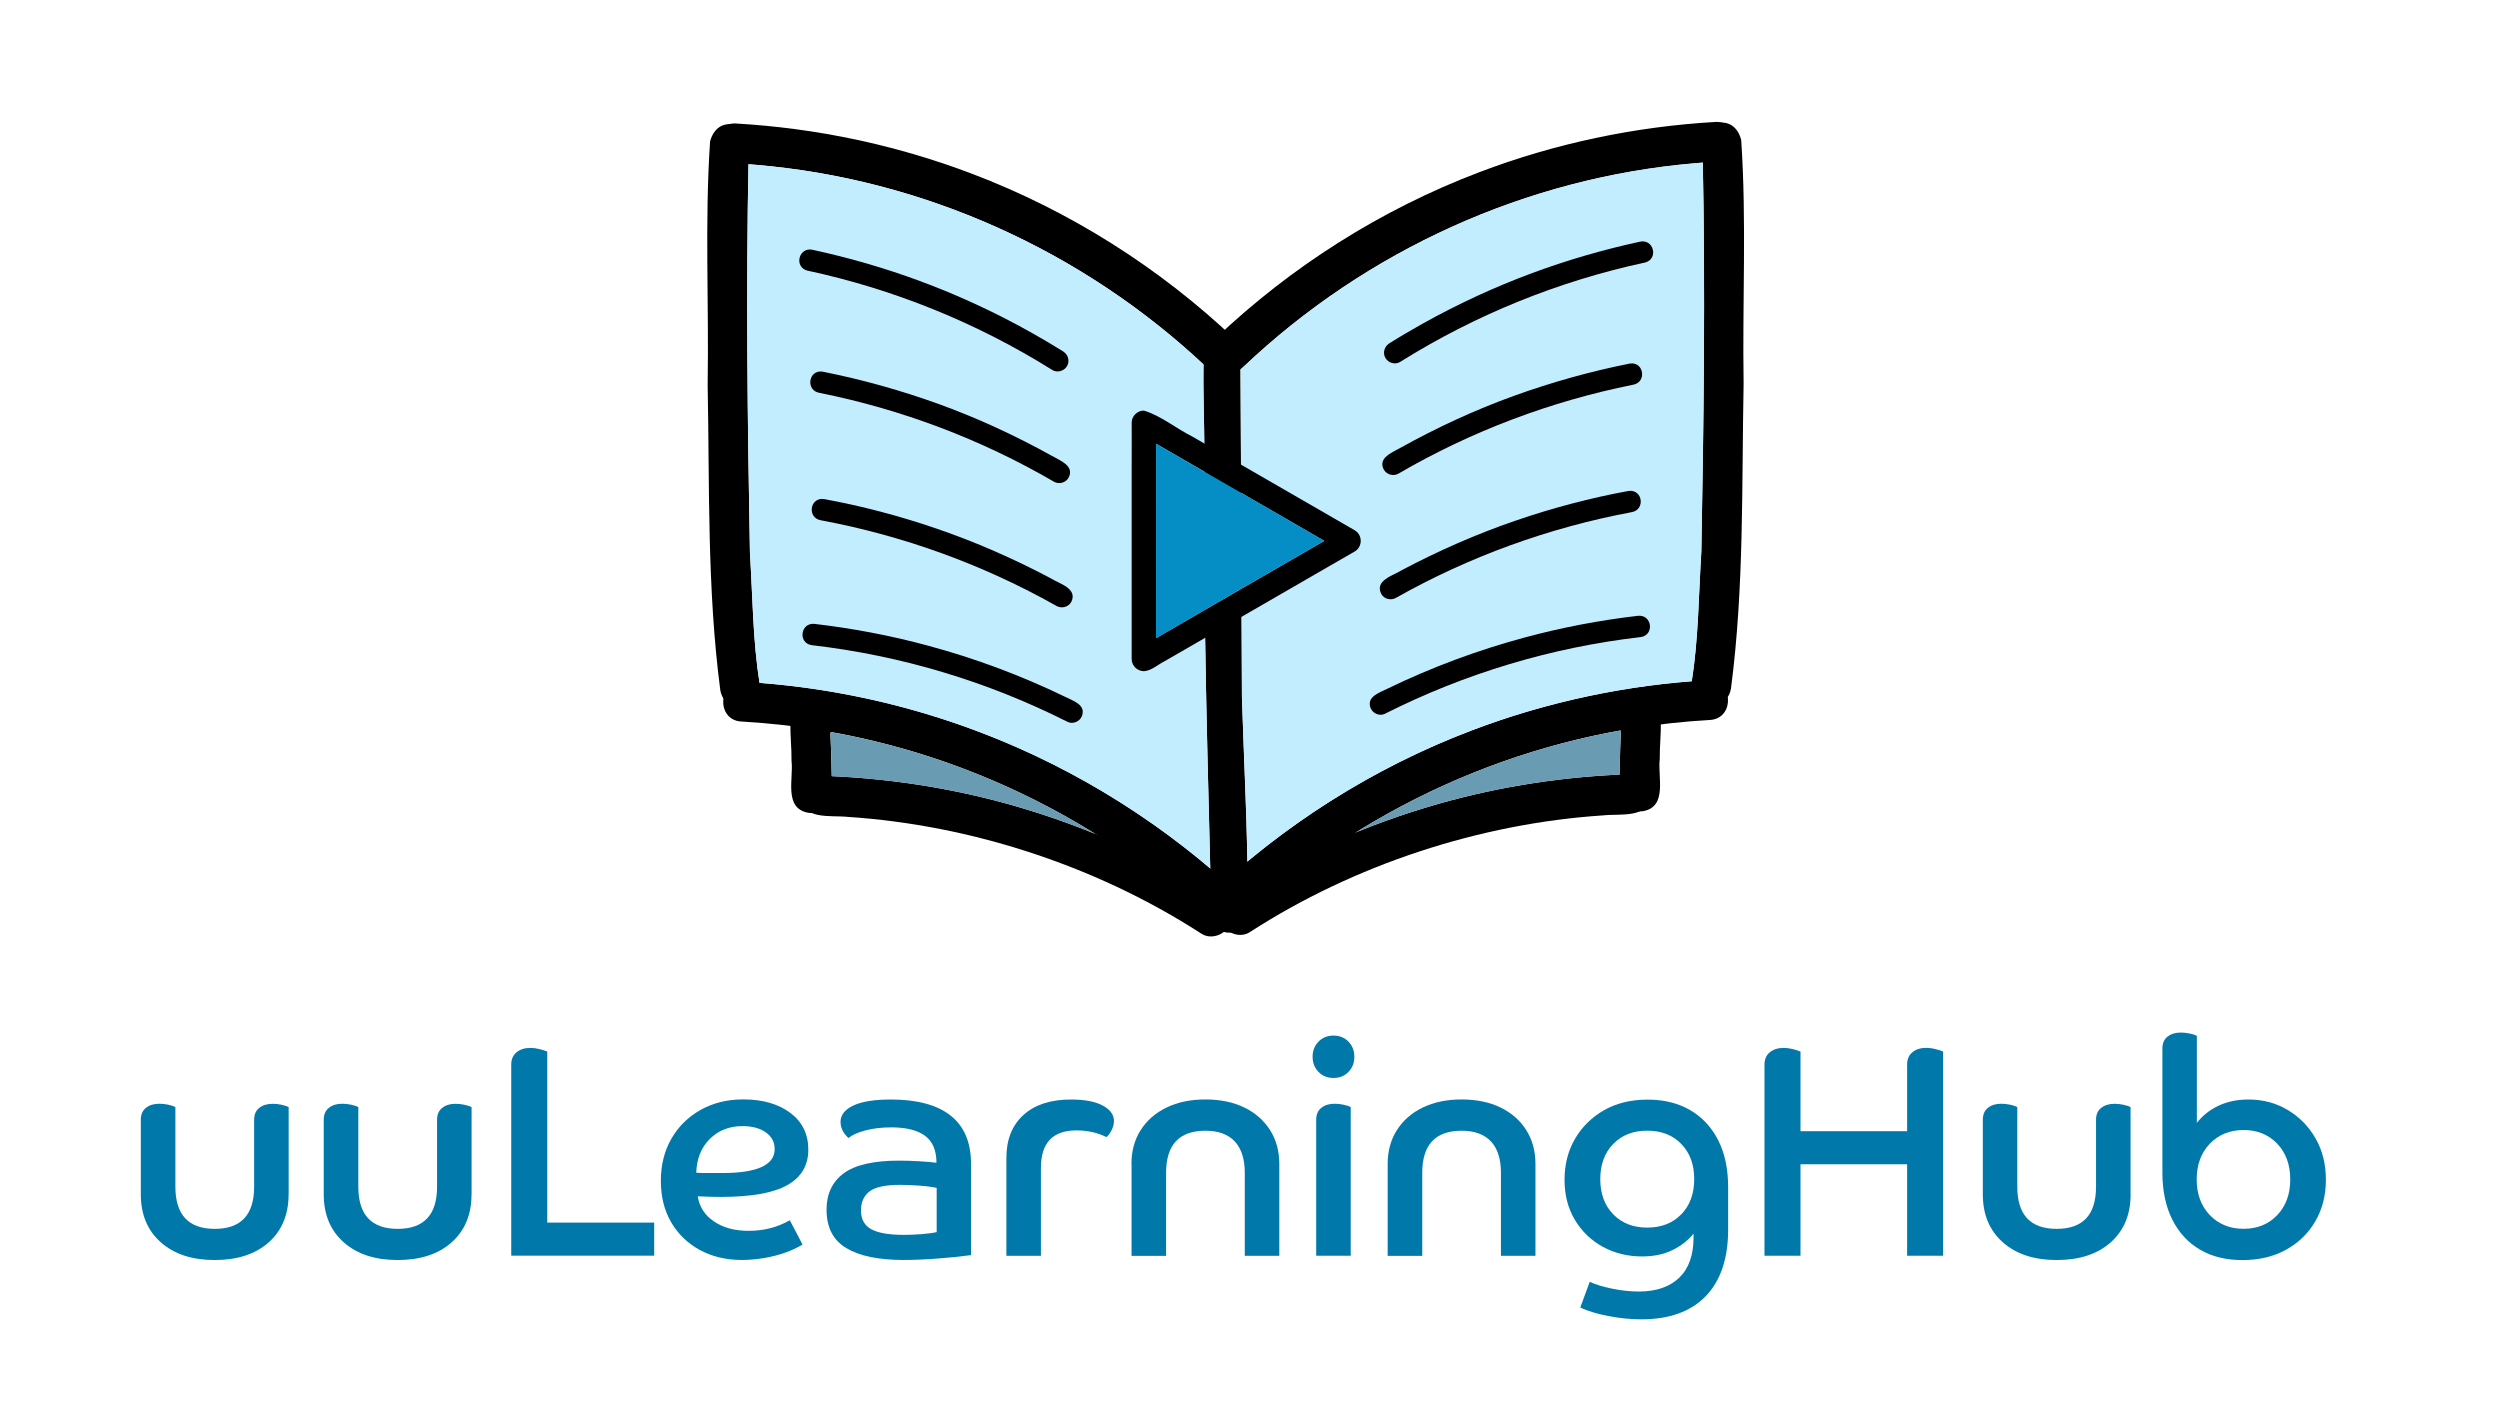
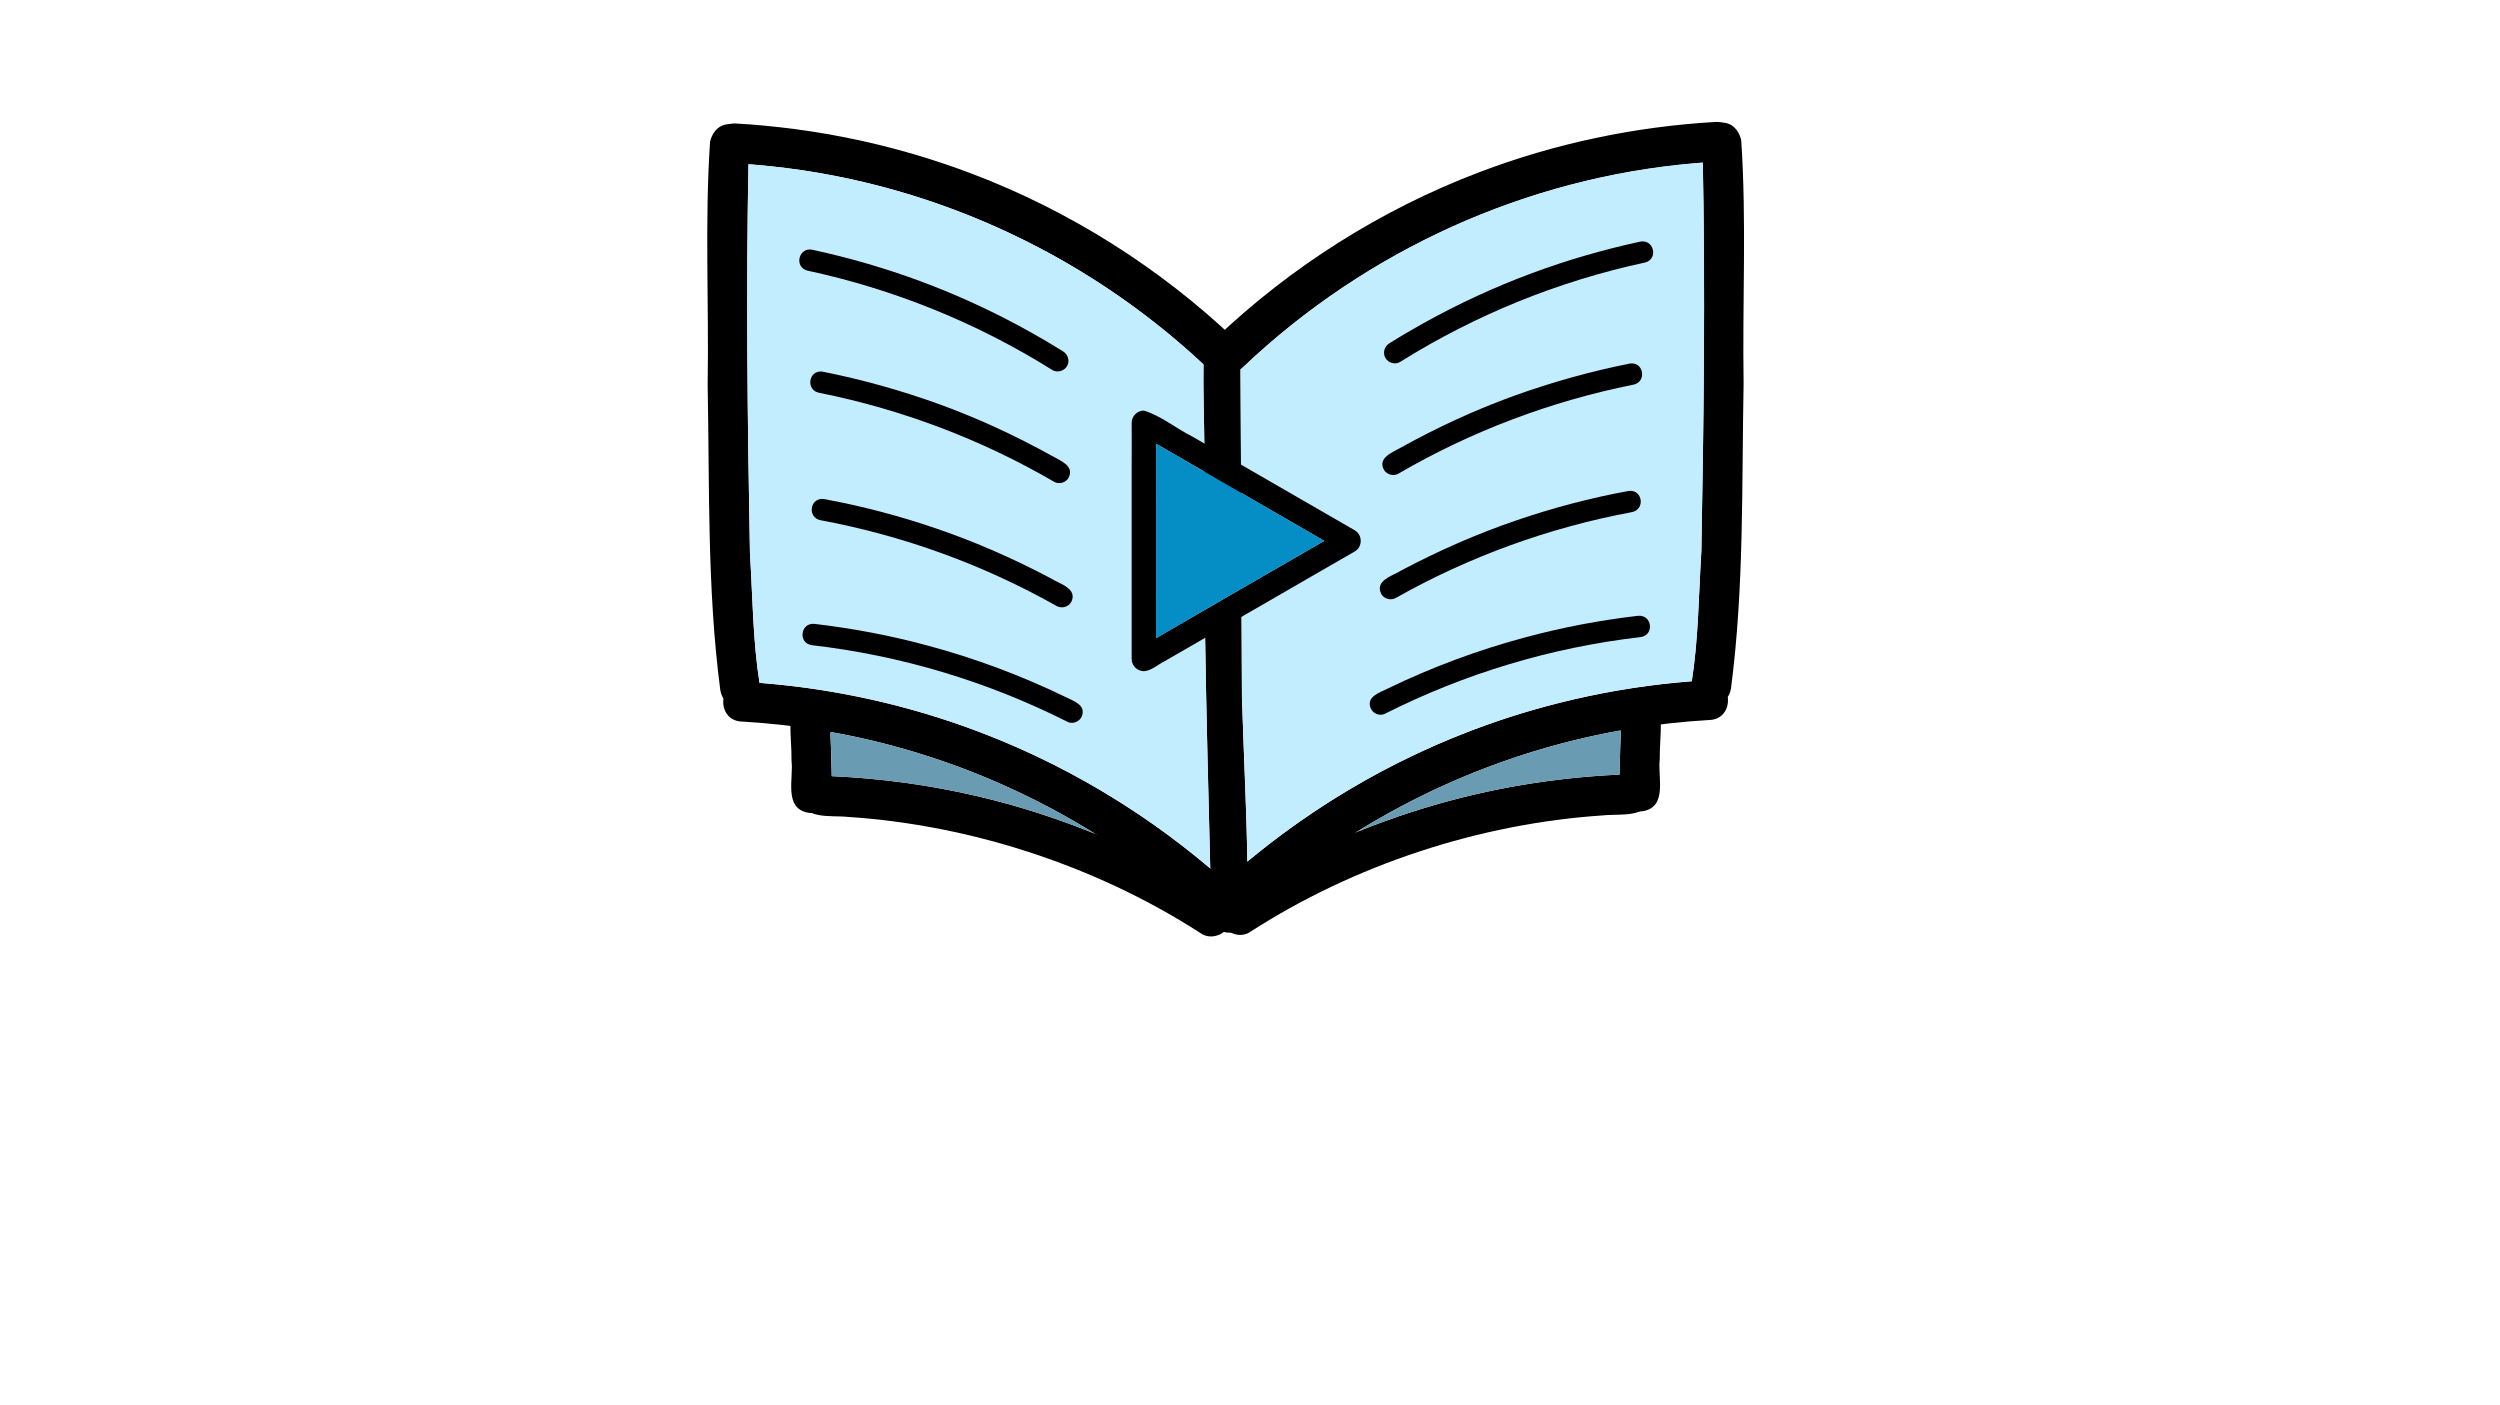
<svg xmlns="http://www.w3.org/2000/svg" version="1.1" x="0px" y="0px" viewBox="0 0 454 255" style="enable-background:new 0 0 454 255;" xml:space="preserve">
  <style type="text/css">
		.st0 {
			fill: #0079AA;
		}

		.st1 {
			fill: #C1EDFF;
		}

		.st2 {
			fill: #699CB2;
		}

		.st3 {
			fill: #058DC5;
		}
	</style>
-   <g id="Background_xA0_Image_00000000906156107758485380000000052046469962364571_">
-     <g>
-       <path class="st0" d="M52.41,216.88c0,3.67-1.2,6.57-3.6,8.72c-2.4,2.14-5.67,3.22-9.82,3.22c-4.11,0-7.37-1.07-9.79-3.22    c-2.42-2.14-3.63-5.05-3.63-8.72v-13.53c0-0.95,0.31-1.68,0.94-2.17c0.62-0.5,1.43-0.74,2.42-0.74c0.51,0,1.04,0.05,1.6,0.17    c0.55,0.11,0.99,0.26,1.32,0.44v14.46c0,5.1,2.38,7.65,7.15,7.65c4.77,0,7.15-2.55,7.15-7.65v-12.15c0-0.95,0.31-1.68,0.94-2.17    c0.62-0.5,1.43-0.74,2.42-0.74c0.51,0,1.04,0.05,1.59,0.17c0.55,0.11,0.99,0.26,1.32,0.44V216.88z" />
-       <path class="st0" d="M85.63,216.88c0,3.67-1.2,6.57-3.6,8.72c-2.4,2.14-5.67,3.22-9.82,3.22c-4.11,0-7.37-1.07-9.79-3.22    c-2.42-2.14-3.63-5.05-3.63-8.72v-13.53c0-0.95,0.31-1.68,0.94-2.17c0.62-0.5,1.43-0.74,2.42-0.74c0.51,0,1.04,0.05,1.6,0.17    c0.55,0.11,0.99,0.26,1.32,0.44v14.46c0,5.1,2.38,7.65,7.15,7.65c4.77,0,7.15-2.55,7.15-7.65v-12.15c0-0.95,0.31-1.68,0.94-2.17    c0.62-0.5,1.43-0.74,2.42-0.74c0.51,0,1.04,0.05,1.59,0.17c0.55,0.11,0.99,0.26,1.32,0.44V216.88z" />
-       <path class="st0" d="M92.84,193.33c0-0.95,0.32-1.7,0.96-2.23c0.64-0.53,1.48-0.8,2.5-0.8c0.51,0,1.04,0.06,1.57,0.19    c0.53,0.13,1.04,0.28,1.51,0.47v31.07h19.42v6H92.84V193.33z" />
-       <path class="st0" d="M134.75,228.81c-2.9,0-5.45-0.61-7.67-1.82c-2.22-1.21-3.95-2.89-5.2-5.03c-1.25-2.15-1.87-4.65-1.87-7.51    c0-2.9,0.64-5.45,1.92-7.67c1.28-2.22,3.05-3.96,5.31-5.23c2.25-1.26,4.83-1.9,7.73-1.9c3.52,0,6.37,0.82,8.55,2.45    c2.18,1.63,3.27,3.86,3.27,6.68c0,2.86-1.27,5-3.82,6.44c-2.55,1.43-6.59,2.14-12.13,2.14c-0.51,0-1.15-0.01-1.9-0.03    c-0.75-0.02-1.49-0.05-2.23-0.08c0.29,1.91,1.27,3.43,2.94,4.56c1.67,1.14,3.77,1.71,6.3,1.71c2.75,0,5.24-0.64,7.48-1.92    l2.31,4.4c-0.81,0.51-1.81,0.99-3.02,1.43c-1.21,0.44-2.51,0.78-3.9,1.02C137.42,228.69,136.07,228.81,134.75,228.81z     M134.86,204.5c-2.42,0-4.41,0.78-5.97,2.34c-1.56,1.56-2.37,3.6-2.45,6.13c0.62,0.04,1.28,0.05,1.98,0.05c0.7,0,1.61,0,2.75,0    c6.34,0,9.51-1.45,9.51-4.34c0-1.28-0.54-2.3-1.62-3.05C137.98,204.88,136.58,204.5,134.86,204.5z" />
-       <path class="st0" d="M176.33,227.93c-1.91,0.26-3.97,0.47-6.19,0.63c-2.22,0.17-4.23,0.25-6.02,0.25c-4.55,0-8.02-0.71-10.42-2.15    c-2.4-1.43-3.6-3.76-3.6-6.98c0-2.86,1.04-5.06,3.11-6.6c2.07-1.54,5.44-2.31,10.09-2.31c1.06,0,2.25,0.04,3.57,0.11    c1.32,0.07,2.38,0.17,3.19,0.28c0-2.24-0.69-3.87-2.06-4.89s-3.42-1.54-6.13-1.54c-1.72,0-3.29,0.18-4.7,0.55    c-1.41,0.37-2.43,0.83-3.05,1.38c-0.4-0.29-0.75-0.71-1.04-1.24c-0.29-0.53-0.44-1.09-0.44-1.68c0-1.25,0.77-2.24,2.31-2.97    c1.54-0.73,3.81-1.1,6.82-1.1c4.8,0,8.43,0.98,10.89,2.94c2.46,1.96,3.68,4.89,3.68,8.77V227.93z M158.23,223.23    c1.25,0.68,3.21,1.02,5.88,1.02c1.1,0,2.22-0.04,3.35-0.14c1.14-0.09,2.02-0.21,2.64-0.36v-8.03c-0.81-0.18-1.86-0.32-3.16-0.41    c-1.3-0.09-2.45-0.14-3.44-0.14c-2.68,0-4.54,0.39-5.58,1.18c-1.04,0.79-1.57,1.95-1.57,3.49    C156.36,221.42,156.98,222.55,158.23,223.23z" />
-       <path class="st0" d="M182.76,210.28c0-3.34,1.04-5.94,3.11-7.81c2.07-1.87,4.94-2.8,8.61-2.8c2.49,0,4.42,0.37,5.78,1.1    c1.36,0.73,2.03,1.67,2.03,2.8c0,0.59-0.16,1.17-0.47,1.76c-0.31,0.59-0.61,0.97-0.91,1.16c-1.61-0.81-3.43-1.21-5.44-1.21    c-4.29,0-6.44,2.27-6.44,6.82v15.95h-6.27V210.28z" />
-       <path class="st0" d="M205.47,211.38c0-2.35,0.56-4.4,1.68-6.16c1.12-1.76,2.69-3.12,4.7-4.1c2.02-0.97,4.36-1.46,7.04-1.46    c2.71,0,5.07,0.49,7.07,1.46c2,0.97,3.56,2.34,4.68,4.1c1.12,1.76,1.68,3.81,1.68,6.16v16.67h-6.27v-15.07    c0-2.49-0.6-4.39-1.81-5.69c-1.21-1.3-2.99-1.95-5.33-1.95c-4.77,0-7.15,2.55-7.15,7.65v15.07h-6.27V211.38z" />
-       <path class="st0" d="M239.44,194.66c-0.71-0.73-1.07-1.65-1.07-2.75s0.36-2.02,1.07-2.75c0.71-0.73,1.62-1.1,2.72-1.1    s2.01,0.37,2.72,1.1c0.71,0.73,1.07,1.65,1.07,2.75s-0.36,2.02-1.07,2.75c-0.71,0.73-1.62,1.1-2.72,1.1    S240.15,195.39,239.44,194.66z M245.29,228.04h-6.27v-24.69c0-0.95,0.31-1.68,0.93-2.17c0.62-0.5,1.43-0.74,2.42-0.74    c0.51,0,1.04,0.05,1.6,0.17c0.55,0.11,0.99,0.26,1.32,0.44V228.04z" />
-       <path class="st0" d="M252,211.38c0-2.35,0.56-4.4,1.68-6.16c1.12-1.76,2.69-3.12,4.7-4.1c2.02-0.97,4.36-1.46,7.04-1.46    c2.71,0,5.07,0.49,7.07,1.46c2,0.97,3.56,2.34,4.67,4.1c1.12,1.76,1.68,3.81,1.68,6.16v16.67h-6.27v-15.07    c0-2.49-0.6-4.39-1.81-5.69c-1.21-1.3-2.99-1.95-5.33-1.95c-4.77,0-7.15,2.55-7.15,7.65v15.07H252V211.38z" />
-       <path class="st0" d="M298.09,239.59c-1.94,0-3.95-0.2-6.02-0.6c-2.07-0.4-3.77-0.92-5.09-1.54l1.71-4.67    c1.03,0.48,2.38,0.89,4.07,1.24c1.69,0.35,3.3,0.52,4.84,0.52c3.15,0,5.6-0.83,7.34-2.5s2.61-4.12,2.61-7.34v-0.66    c-1.03,1.25-2.32,2.25-3.88,3c-1.56,0.75-3.38,1.13-5.47,1.13c-2.6,0-4.97-0.58-7.09-1.73c-2.13-1.16-3.82-2.78-5.09-4.87    c-1.26-2.09-1.9-4.53-1.9-7.31c0-2.79,0.63-5.27,1.9-7.45c1.27-2.18,3.03-3.91,5.28-5.2c2.25-1.28,4.89-1.92,7.89-1.92    c2.97,0,5.54,0.63,7.73,1.9c2.18,1.27,3.88,3.08,5.09,5.45s1.82,5.22,1.82,8.55v7.7c0,5.24-1.36,9.28-4.07,12.1    C307.04,238.18,303.15,239.59,298.09,239.59z M299.14,205.33c-2.57,0-4.63,0.81-6.19,2.42c-1.56,1.61-2.34,3.74-2.34,6.38    c0,2.64,0.78,4.77,2.34,6.38c1.56,1.61,3.62,2.42,6.19,2.42c2.57,0,4.63-0.81,6.19-2.42c1.56-1.61,2.34-3.74,2.34-6.38    c0-2.64-0.78-4.77-2.34-6.38C303.77,206.13,301.7,205.33,299.14,205.33z" />
-       <path class="st0" d="M352.87,228.04h-6.54v-16.61h-19.36v16.61h-6.54v-34.71c0-0.95,0.32-1.7,0.96-2.23    c0.64-0.53,1.48-0.8,2.5-0.8c0.51,0,1.04,0.06,1.57,0.19c0.53,0.13,1.04,0.28,1.51,0.47v14.46h19.36v-12.1    c0-0.95,0.32-1.7,0.96-2.23c0.64-0.53,1.48-0.8,2.5-0.8c0.51,0,1.04,0.06,1.57,0.19c0.53,0.13,1.04,0.28,1.51,0.47V228.04z" />
-       <path class="st0" d="M386.92,216.88c0,3.67-1.2,6.57-3.6,8.72c-2.4,2.14-5.67,3.22-9.82,3.22c-4.11,0-7.37-1.07-9.79-3.22    s-3.63-5.05-3.63-8.72v-13.53c0-0.95,0.31-1.68,0.93-2.17c0.62-0.5,1.43-0.74,2.42-0.74c0.51,0,1.04,0.05,1.59,0.17    c0.55,0.11,0.99,0.26,1.32,0.44v14.46c0,5.1,2.38,7.65,7.15,7.65c4.77,0,7.15-2.55,7.15-7.65v-12.15c0-0.95,0.31-1.68,0.94-2.17    c0.62-0.5,1.43-0.74,2.42-0.74c0.51,0,1.04,0.05,1.59,0.17c0.55,0.11,0.99,0.26,1.32,0.44V216.88z" />
-       <path class="st0" d="M392.69,190.42c0-0.95,0.31-1.68,0.93-2.17s1.43-0.74,2.42-0.74c0.51,0,1.04,0.06,1.59,0.17    c0.55,0.11,0.99,0.26,1.32,0.44v15.79c1.03-1.32,2.34-2.36,3.93-3.11c1.6-0.75,3.4-1.13,5.42-1.13c2.64,0,5.02,0.63,7.15,1.9    c2.13,1.27,3.81,2.99,5.06,5.17c1.25,2.18,1.87,4.68,1.87,7.51c0,2.82-0.64,5.33-1.92,7.54c-1.28,2.2-3.06,3.92-5.33,5.17    c-2.27,1.25-4.91,1.87-7.92,1.87c-2.97,0-5.54-0.63-7.7-1.9c-2.16-1.27-3.84-3.09-5.03-5.47c-1.19-2.38-1.79-5.23-1.79-8.53    V190.42z M413.54,207.69c-1.58-1.65-3.61-2.48-6.1-2.48c-2.49,0-4.54,0.83-6.13,2.48c-1.59,1.65-2.39,3.81-2.39,6.49    s0.8,4.84,2.39,6.49c1.59,1.65,3.64,2.48,6.13,2.48c2.49,0,4.53-0.83,6.1-2.48c1.58-1.65,2.37-3.81,2.37-6.49    S415.11,209.34,413.54,207.69z" />
-     </g>
-   </g>
  <g id="Layer_group_00000005258377150575123720000006381935581982449792_">
    <g id="Vector_layer_00000135657563276118378160000012075693913783713463_">
      <path d="M219.34,66.92c-22.35-21.21-51.43-34.36-81.96-36.97c-1.45-0.15-2.93-0.19-4.37-0.32c-4.36-0.49-3.93-7.3,0.49-7.21    c14.7,0.83,29.26,3.9,43.03,9.14c17.77,6.75,34.17,17.12,47.93,30.23C227.74,65.14,222.76,70.23,219.34,66.92z" />
      <path d="M220.72,168.3c-22.35-21.21-51.43-34.36-81.96-36.97c-1.45-0.15-2.93-0.19-4.37-0.32c-4.36-0.49-3.93-7.3,0.49-7.21    c14.7,0.83,29.26,3.9,43.03,9.14c17.77,6.75,34.17,17.12,47.93,30.23C229.12,166.52,224.14,171.61,220.72,168.3z" />
      <path d="M130.8,125.29c-2.41-18.46-1.93-36.85-2.29-55.38c0.25-14.73-0.55-29.52,0.44-44.22c1.49-5.69,8.75-2.92,7,2.6    c-0.49,24.04-0.21,48.1,0.24,72.14c0.5,8.06,0.51,15.94,1.78,23.88C138.6,128.94,131.55,130,130.8,125.29z" />
      <path d="M218.17,169.55c-18.98-12.27-41.8-19.73-64.19-21.2c-3.15-0.35-8.44,0.68-8.6-3.86c0-1.93,1.64-3.68,3.62-3.62    c11.74,0.37,23.45,2.14,34.76,5.34c13.41,3.81,26.32,9.57,38.06,17.09c1.64,1.08,2.33,3.18,1.3,4.95    C222.16,169.89,219.81,170.63,218.17,169.55z" />
      <path d="M146.82,147.61c-4.56-0.8-2.68-6.2-3.08-9.46c0.03-2.29-0.25-4.57-0.2-6.85c0.3-2.79,4-4.16,6.02-2.19    c1.22,0.91,1.8,2.66,1.24,4.13c0.08,1.91,0.17,3.81,0.19,5.72C151.06,142.24,151.67,148.05,146.82,147.61z" />
      <path d="M225.81,66.64c22.35-21.21,51.43-34.36,81.96-36.97c1.45-0.15,2.93-0.19,4.37-0.32c4.36-0.49,3.93-7.3-0.49-7.21    c-14.7,0.83-29.26,3.9-43.03,9.14c-17.77,6.75-34.17,17.12-47.93,30.23C217.41,64.85,222.39,69.95,225.81,66.64z" />
      <path d="M224.42,168.02c22.35-21.21,51.43-34.36,81.96-36.97c1.45-0.15,2.93-0.19,4.37-0.32c4.36-0.49,3.93-7.3-0.49-7.21    c-14.7,0.83-29.26,3.9-43.03,9.14c-17.77,6.75-34.17,17.12-47.93,30.23C216.02,166.23,221.01,171.33,224.42,168.02z" />
      <path d="M314.35,125c2.41-18.46,1.93-36.85,2.29-55.38C316.4,54.9,317.2,40.1,316.2,25.4c-1.49-5.69-8.75-2.92-7,2.6    c0.49,24.04,0.21,48.1-0.24,72.14c-0.5,8.06-0.51,15.94-1.78,23.88C306.55,128.66,313.6,129.72,314.35,125z" />
      <path d="M226.98,169.27c18.98-12.27,41.8-19.73,64.19-21.2c3.15-0.35,8.44,0.68,8.6-3.86c0-1.93-1.64-3.68-3.62-3.62    c-11.74,0.37-23.45,2.14-34.76,5.34c-13.41,3.81-26.32,9.57-38.06,17.09c-1.64,1.08-2.33,3.18-1.3,4.95    C222.99,169.61,225.34,170.35,226.98,169.27z" />
      <path d="M298.33,147.32c4.56-0.8,2.68-6.2,3.08-9.46c-0.03-2.29,0.25-4.57,0.2-6.85c-0.3-2.79-4-4.16-6.02-2.19    c-1.22,0.91-1.8,2.66-1.24,4.13c-0.08,1.91-0.17,3.81-0.19,5.72C294.09,141.95,293.47,147.77,298.33,147.32z" />
      <path d="M219.9,162.67c-0.39-15.95-0.83-31.89-1.07-47.84c0.6-0.02,1.19-0.16,1.74-0.41c1.05-0.49,1.91-1.28,2.75-2.07    c0.6-0.55,1.19-1.1,1.79-1.65c0.12-0.11,0.23-0.22,0.35-0.32c0.02,5.41,0.04,10.82,0.07,16.23c0.37,12.02,1.04,24.03,1.05,36.06    c-0.01,2.17-1.67,3.27-3.34,3.27C221.59,165.94,219.94,164.85,219.9,162.67z" />
      <path d="M223.46,89.68c-0.07-0.03-0.14-0.06-0.21-0.09c-0.38-0.17-0.77-0.31-1.18-0.42c-0.06-0.02-0.12-0.03-0.18-0.05    c-0.35-0.12-0.7-0.23-1.05-0.34c-0.69-0.22-1.43-0.46-2.17-0.49c0.01-2.16,0.02-4.32,0.04-6.48c-0.01-5.49-0.28-10.98-0.14-16.47    c0.03-1.17,0.05-2.41,0.8-3.38c2.26-2.99,7.13-0.35,5.89,3.13c0.06,8.45,0.09,16.91,0.13,25.37    C224.75,90.18,224.11,89.92,223.46,89.68z" />
      <path class="st1" d="M177.91,132.95c-12.81-4.88-26.31-7.89-39.98-8.94c-1.23-7.83-1.24-15.62-1.74-23.59    c-0.44-23.52-0.72-47.08-0.27-70.6c0.49,0.03,0.97,0.07,1.46,0.12c30.18,2.57,58.94,15.45,81.18,36.24    c-0.09,5.21,0.15,10.41,0.16,15.62c-0.02,2.16-0.04,4.32-0.05,6.48c-0.19-0.01-0.38,0-0.57,0.03c-0.82,0.12-1.48,0.77-1.67,1.57    c0,0.01,0,0.02-0.01,0.03c-0.2,0.8,0.16,1.64,0.81,2.13c0.41,0.3,0.92,0.47,1.43,0.62c0.13,0.45,0.49,0.79,0.88,1.04    c0.2,0.19,0.43,0.33,0.69,0.44c0.75,0.31,1.52,0.56,2.3,0.8c0.12,0.05,0.24,0.1,0.36,0.15c0,0,0-0.01,0-0.01    c0.09,0.03,0.18,0.05,0.28,0.06c0.65,0.21,1.31,0.41,1.97,0.6c0.6,0.18,1.21,0.36,1.83,0.51c0.45,0.11,0.92,0.24,1.39,0.24    c0.12,0,0.24-0.01,0.36-0.03c0.93-0.15,1.67-0.89,1.76-1.84c0.13-1.36-1.04-2.17-2.07-2.76c-0.54-0.3-1.09-0.59-1.65-0.85    c-0.45-0.21-0.9-0.41-1.36-0.6c-0.03-7.79-0.06-15.58-0.11-23.37c0.18-0.13,0.36-0.27,0.53-0.44    c22.35-21.21,51.43-34.36,81.96-36.97c0.48-0.05,0.97-0.09,1.46-0.12c0.45,23.52,0.17,47.07-0.27,70.6    c-0.5,7.96-0.51,15.75-1.74,23.59c-13.67,1.06-27.17,4.06-39.98,8.94c-14.76,5.6-28.57,13.71-40.72,23.81    c-0.17-9.96-0.68-19.91-0.99-29.87c-0.03-5.41-0.06-10.82-0.07-16.23c-0.12,0.1-0.23,0.21-0.35,0.32c-0.6,0.55-1.19,1.1-1.79,1.65    c-0.84,0.78-1.7,1.57-2.75,2.07c-0.55,0.26-1.14,0.39-1.74,0.41c0.21,14.3,0.59,28.6,0.95,42.9    C207.36,147.18,193.14,138.73,177.91,132.95z" />
      <path class="st2" d="M198.9,151.43c-4.95-2.02-10-3.76-15.13-5.22c-10.66-3.01-21.67-4.76-32.72-5.25c-0.01-0.71-0.05-1.4-0.06-2    c-0.02-1.91-0.1-3.81-0.19-5.72c0.04-0.1,0.07-0.2,0.1-0.3C167.9,135.97,184.23,142.29,198.9,151.43z" />
      <path class="st2" d="M294.26,132.65c0.03,0.1,0.06,0.2,0.1,0.3c-0.08,1.91-0.17,3.81-0.19,5.72c-0.01,0.6-0.05,1.28-0.06,2    c-11.06,0.5-22.07,2.25-32.72,5.25c-5.13,1.46-10.19,3.2-15.13,5.22C260.92,142.01,277.24,135.69,294.26,132.65z" />
    </g>
    <g id="Vector_layer_00000103259330365176431530000005419047661805139080_">
      <path d="M205.51,119.69c-0.03-11.78,0.03-23.57,0-35.35c0-2.53,0.03-5.05,0-7.57c-0.01-1.2,1.02-2.21,2.21-2.21    c3.14,0.95,5.84,3.24,8.79,4.71c9.82,5.66,19.65,11.34,29.46,17c0.01,0.01,0.02,0.01,0.03,0.02c0.01,0,0.02,0.01,0.03,0.02    c1.42,0.81,1.45,2.99,0,3.83c-1.41,0.85-2.88,1.64-4.3,2.48c-5.22,3.02-10.44,6.03-15.67,9.05c-4.83,2.79-9.67,5.59-14.52,8.38    c-1.29,0.64-2.37,1.72-3.78,1.84C206.61,121.89,205.53,120.99,205.51,119.69z M209.94,87.35c0,9.51,0.02,19.03-0.01,28.54    c10.17-5.92,20.38-11.78,30.56-17.67c-10.18-5.88-20.37-11.76-30.55-17.64C209.94,82.84,209.94,85.1,209.94,87.35z" />
      <path class="st3" d="M209.94,87.35c0-2.26,0-4.51,0-6.76c10.18,5.88,20.36,11.76,30.55,17.63c-10.19,5.89-20.4,11.74-30.56,17.67    C209.95,106.38,209.94,96.87,209.94,87.35z" />
    </g>
    <g id="Vector_layer_00000029026538959452500450000018174034306173911175_">
      <path d="M191.1,67.19c-13.69-8.56-28.77-14.68-44.54-18.06c-2.43-0.71-1.47-4.36,1.04-3.76c6.62,1.44,13.15,3.33,19.5,5.68    c6.88,2.55,13.55,5.64,19.96,9.22c2.03,1.14,4.04,2.31,6.01,3.55c0.9,0.57,1.25,1.73,0.7,2.67    C193.24,67.39,191.99,67.75,191.1,67.19z" />
      <path d="M191.38,87.47c-13.25-7.72-27.72-13.15-42.58-16.13c-2.51-0.43-2.02-4.17,0.53-3.86c7.16,1.42,14.2,3.39,21.06,5.86    c7.11,2.57,14,5.76,20.61,9.43c1.48,0.86,4.21,1.82,3.05,4C193.51,87.7,192.29,88,191.38,87.47z" />
      <path d="M191.86,110.04c-13.29-7.5-27.81-12.76-42.8-15.56c-2.51-0.44-2.02-4.16,0.53-3.86c6.95,1.27,13.79,3.08,20.47,5.37    c7.14,2.44,14.07,5.49,20.74,9.02c1.58,1.01,4.98,1.84,3.73,4.33C193.97,110.28,192.77,110.55,191.86,110.04z" />
      <path d="M193.91,131.11c-14.61-7.37-30.32-12.08-46.52-13.95c-2.51-0.39-2.03-4.13,0.53-3.86c6.95,0.81,13.85,2.12,20.6,3.95    c8.55,2.3,16.89,5.41,24.86,9.27c1.44,0.73,3.92,1.46,3.08,3.56C196.06,131.03,194.86,131.55,193.91,131.11z" />
    </g>
    <g id="Vector_layer_00000174590394600019652460000003119876985977508026_">
      <path d="M254.27,65.72c13.69-8.56,28.77-14.68,44.54-18.06c2.43-0.71,1.47-4.36-1.04-3.76c-6.62,1.44-13.15,3.33-19.5,5.68    c-6.88,2.55-13.55,5.64-19.96,9.22c-2.03,1.14-4.04,2.31-6.01,3.55c-0.9,0.57-1.25,1.73-0.7,2.67    C252.13,65.92,253.37,66.29,254.27,65.72z" />
      <path d="M253.98,86c13.25-7.72,27.72-13.15,42.58-16.13c2.51-0.43,2.02-4.17-0.53-3.86c-7.16,1.42-14.2,3.39-21.06,5.86    c-7.11,2.57-14,5.76-20.61,9.43c-1.48,0.86-4.21,1.82-3.05,4C251.86,86.23,253.08,86.53,253.98,86z" />
      <path d="M253.51,108.57c13.29-7.5,27.81-12.76,42.8-15.56c2.51-0.44,2.02-4.16-0.53-3.86c-6.95,1.27-13.79,3.08-20.47,5.37    c-7.14,2.44-14.07,5.49-20.74,9.02c-1.58,1.01-4.98,1.84-3.73,4.33C251.39,108.81,252.6,109.09,253.51,108.57z" />
      <path d="M251.46,129.64c14.61-7.37,30.32-12.08,46.52-13.95c2.51-0.39,2.03-4.13-0.53-3.86c-6.95,0.81-13.85,2.12-20.6,3.95    c-8.55,2.3-16.89,5.41-24.86,9.27c-1.44,0.73-3.92,1.46-3.08,3.56C249.3,129.56,250.51,130.09,251.46,129.64z" />
    </g>
  </g>
  <g id="uuLearningHub">
	</g>
</svg>
